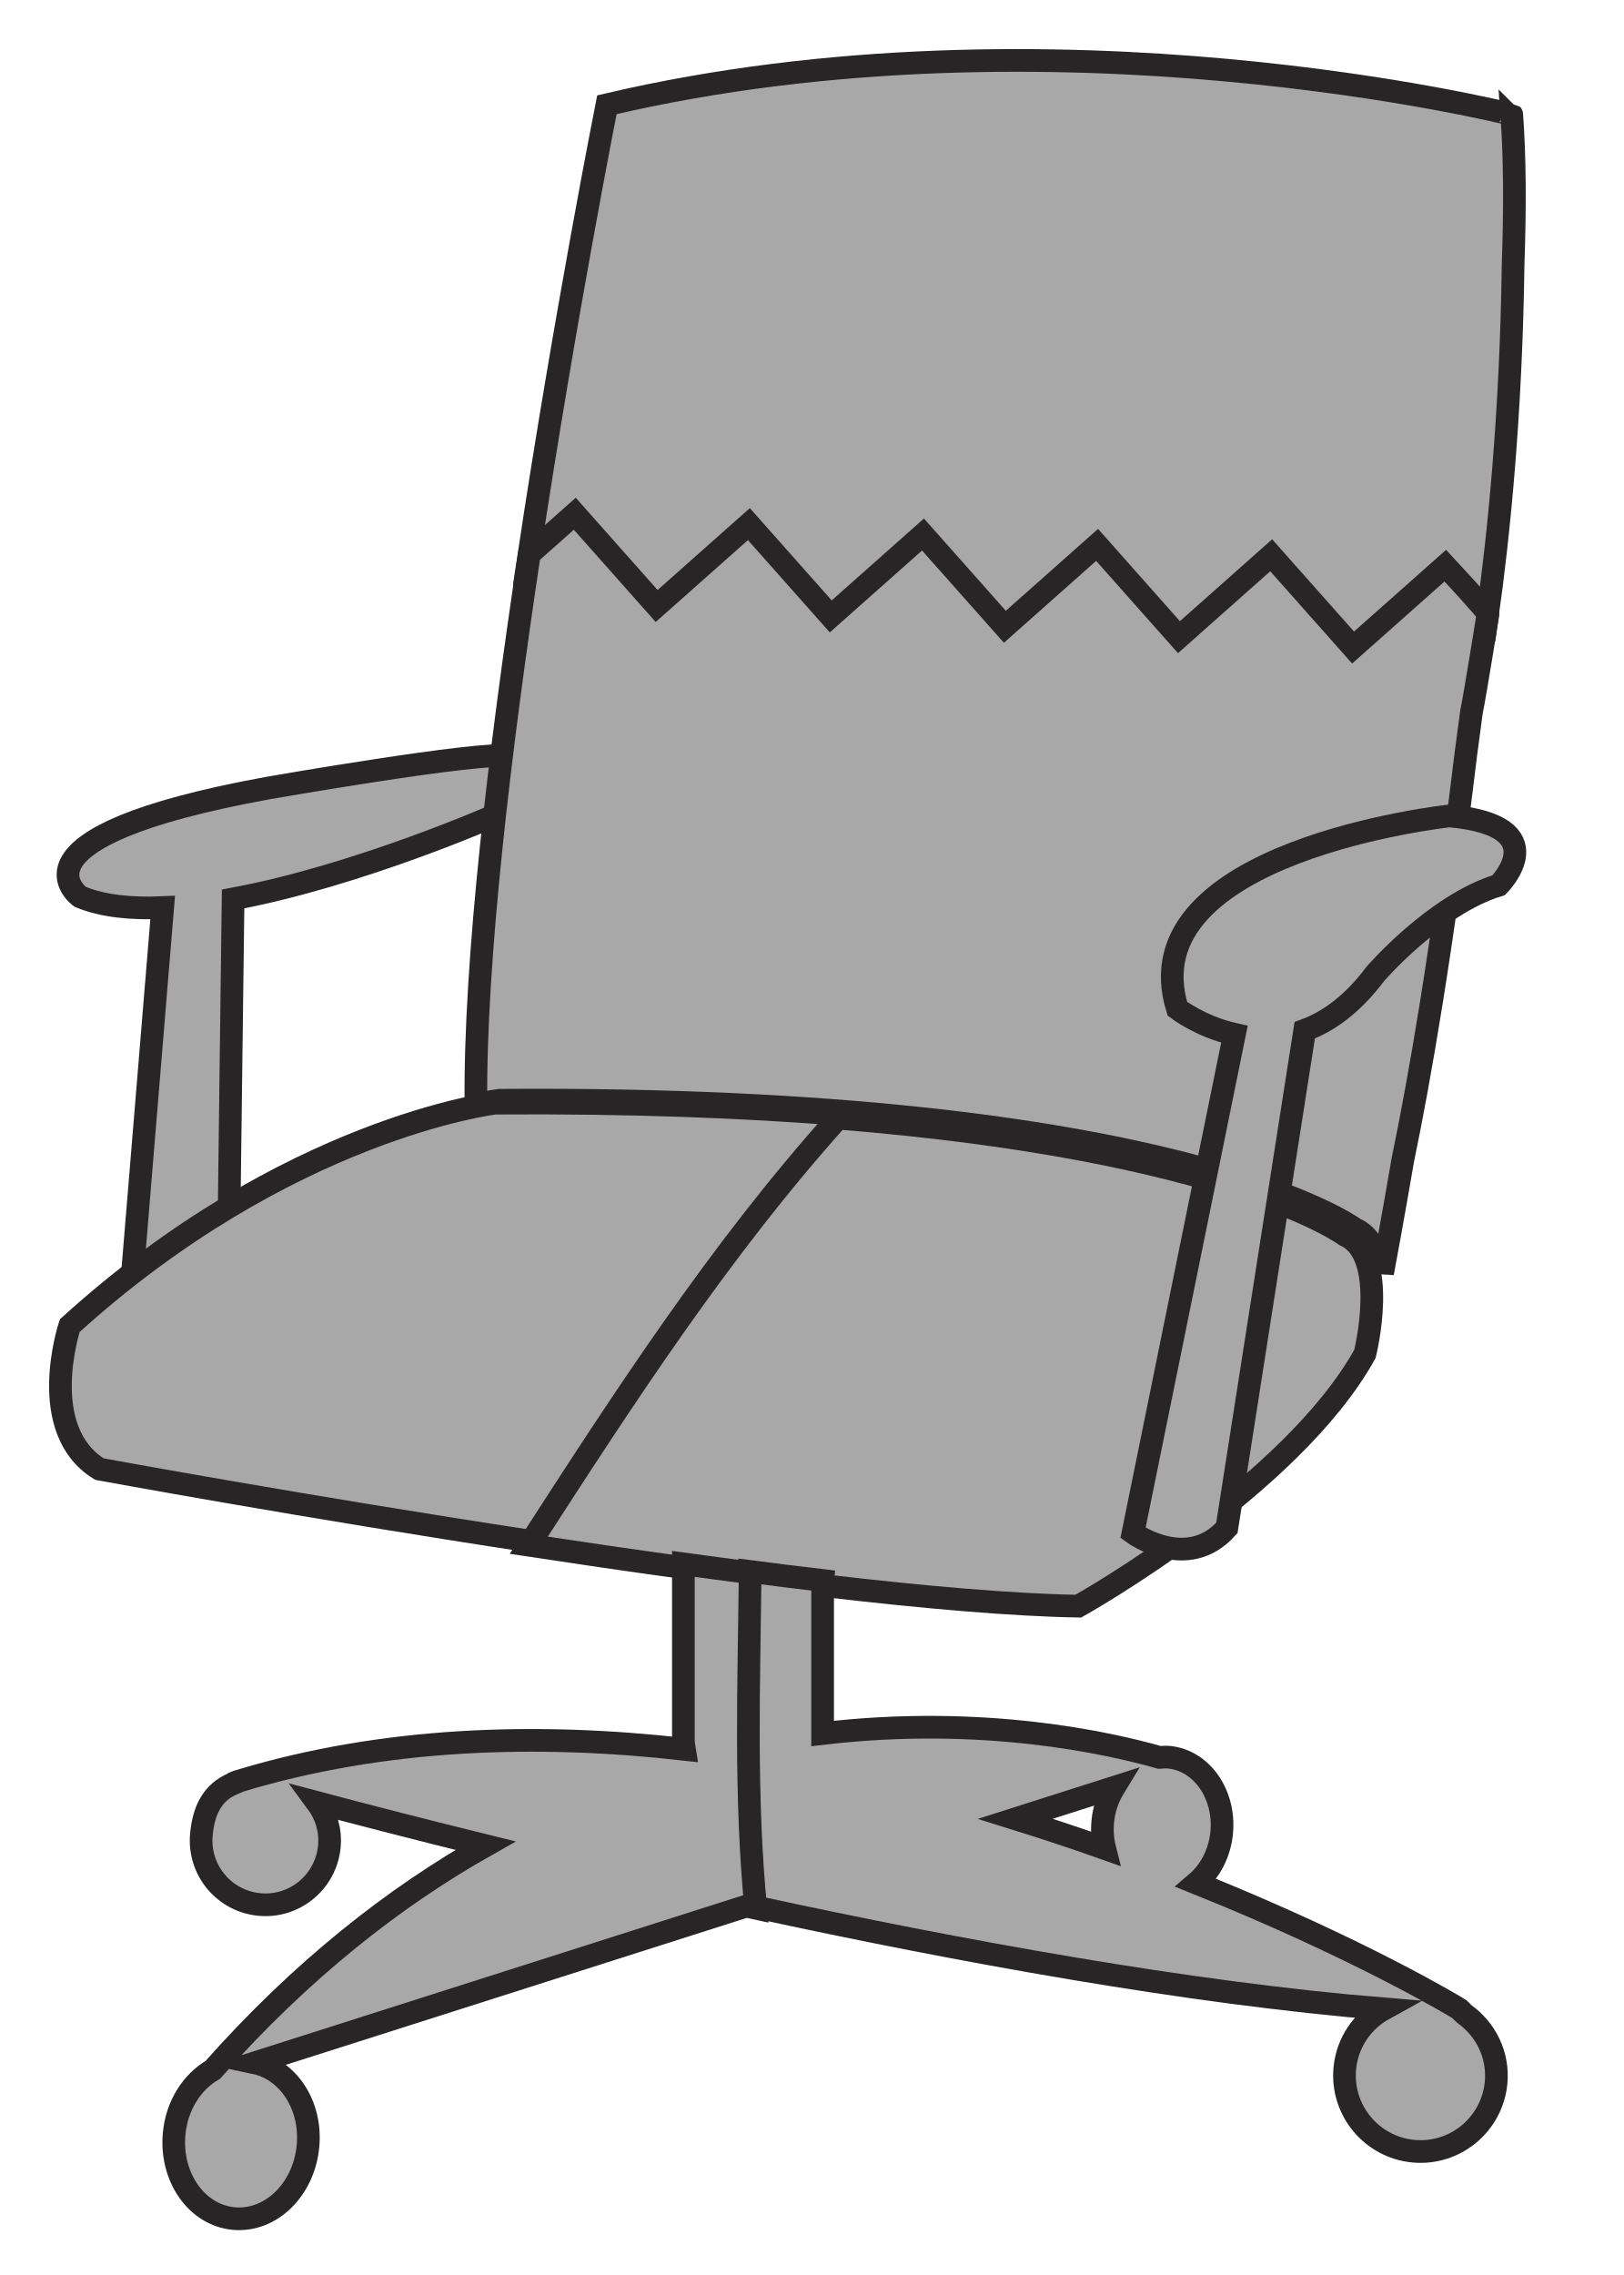
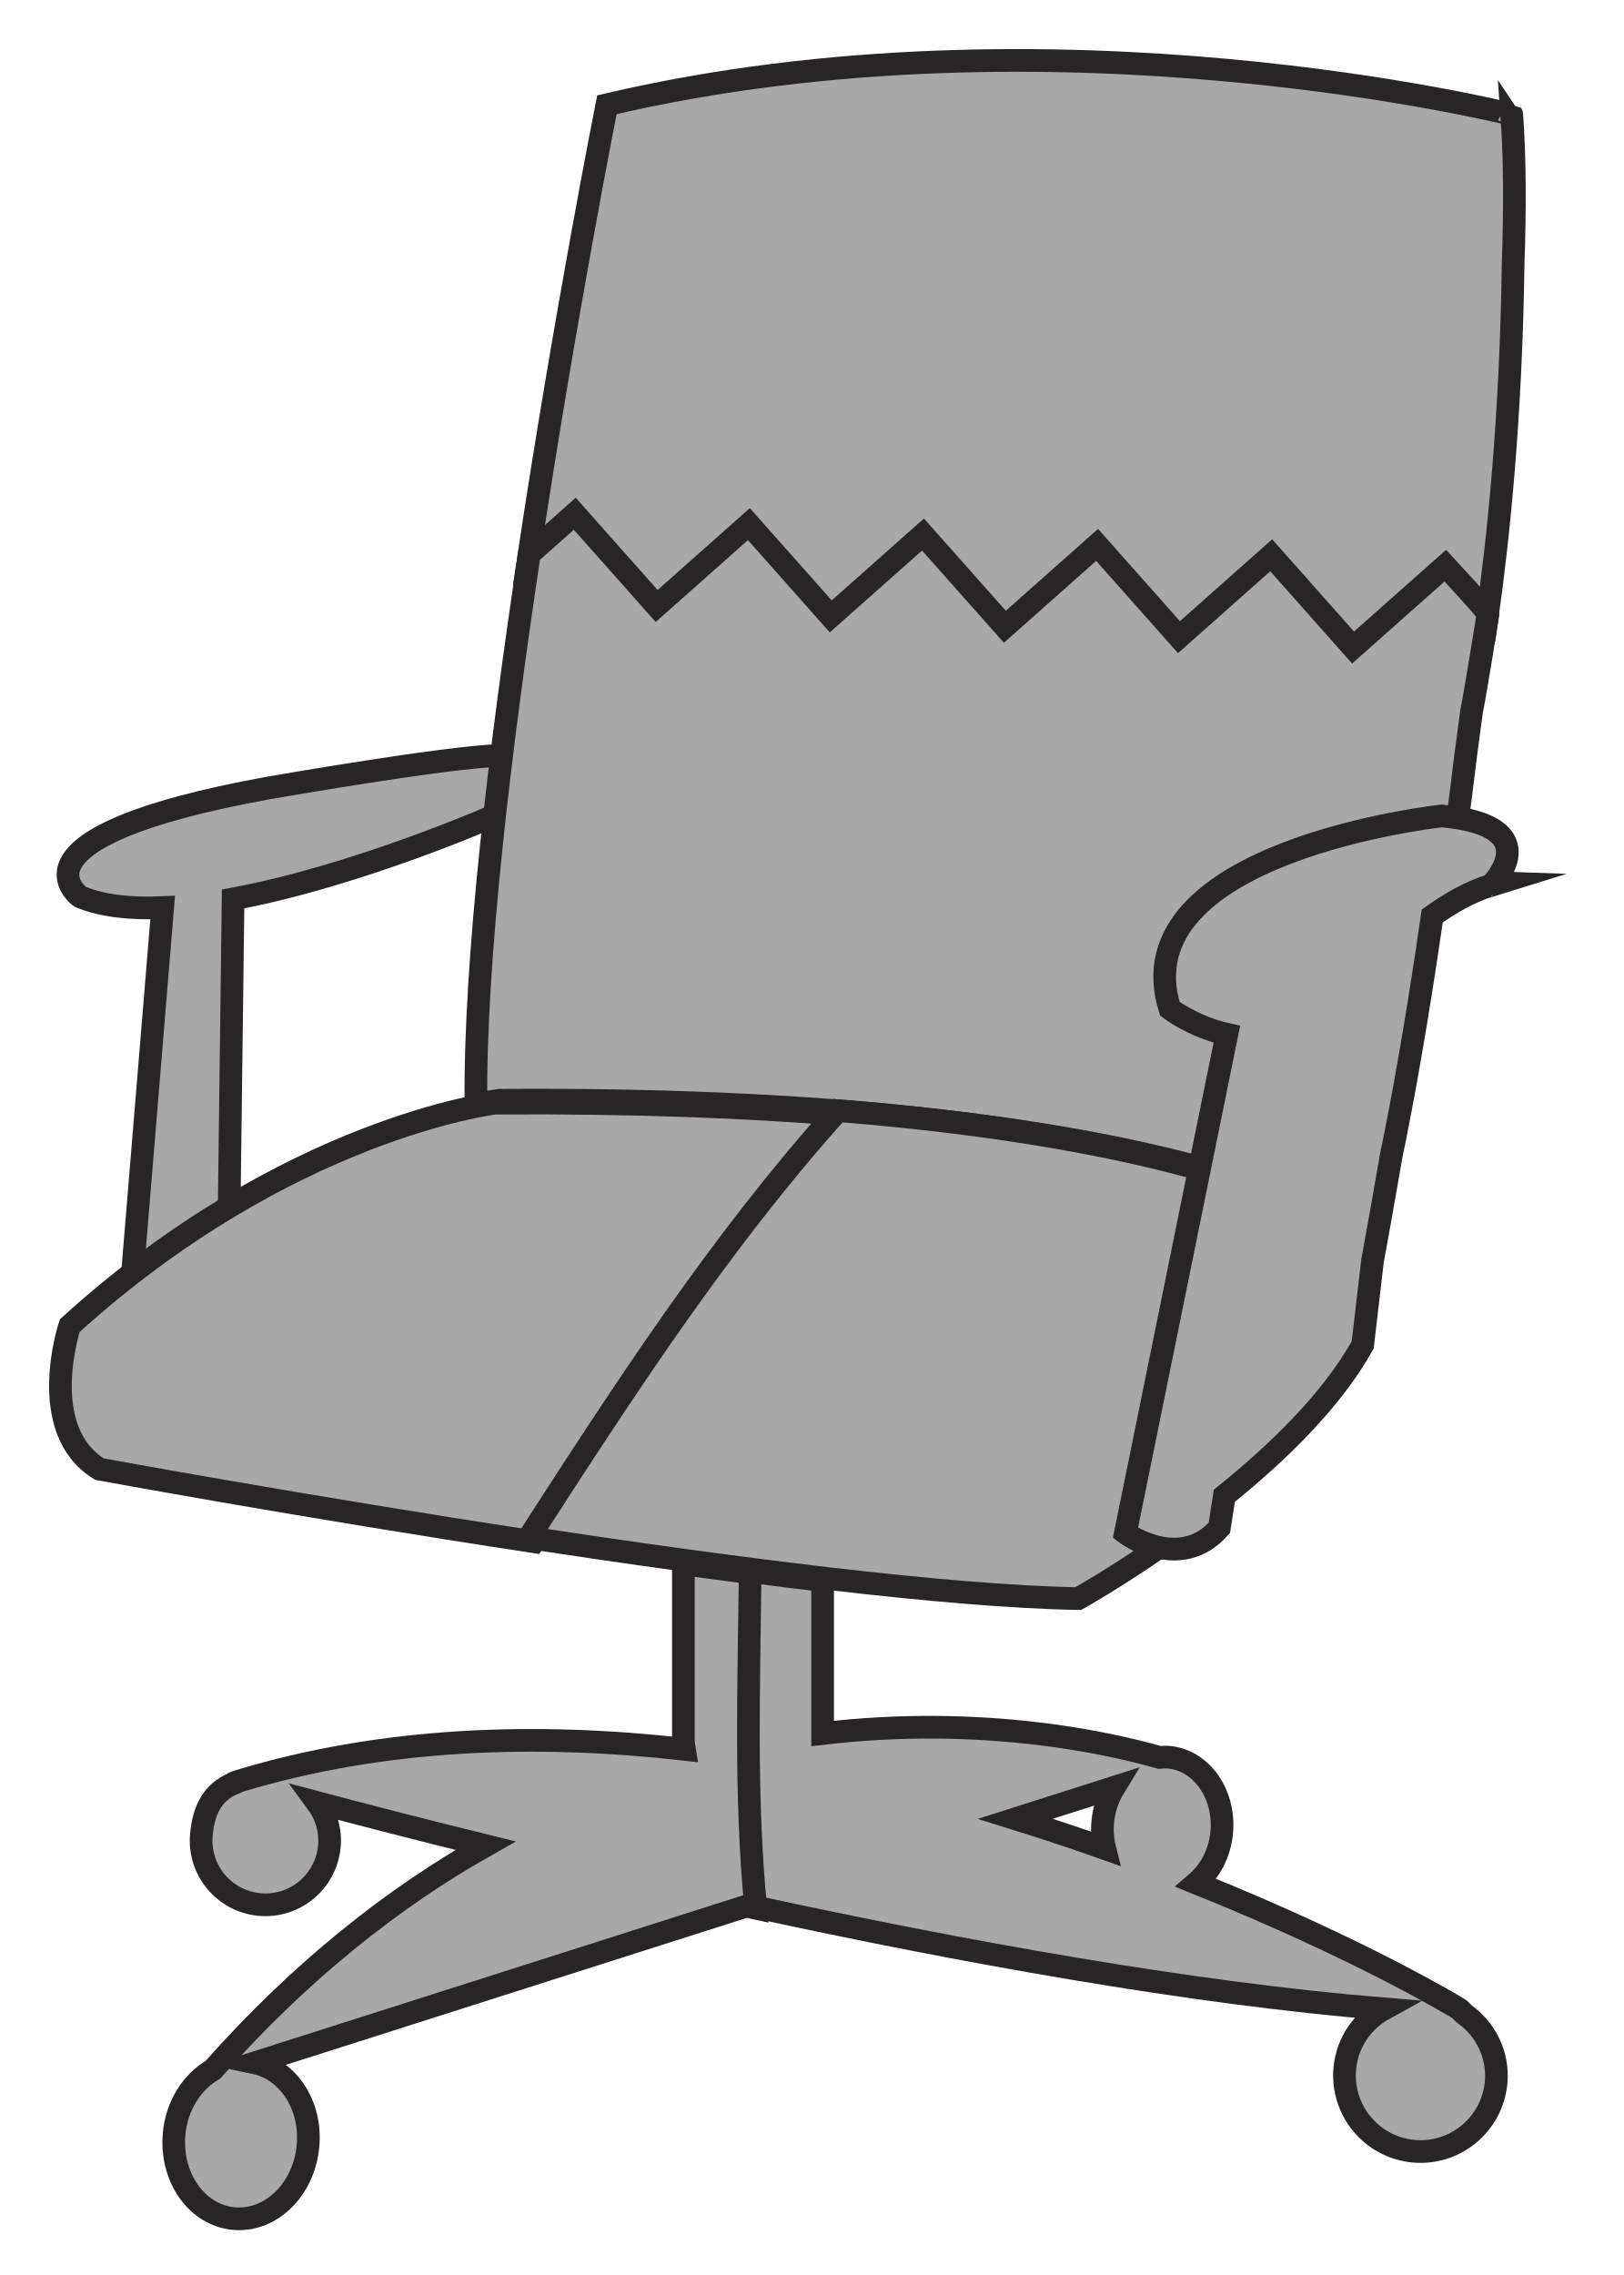
<svg xmlns="http://www.w3.org/2000/svg" version="1.1" baseProfile="basic" id="Слой_1" x="0px" y="0px" width="214.938px" height="301.125px" viewBox="0 0 214.938 301.125" xml:space="preserve">
  <polygon fill="#A8A8A8" stroke="#272525" stroke-width="3" stroke-miterlimit="10" points="557.307,189.762 557.307,189.762   557.306,189.761 " />
  <path fill="#A8A8A8" stroke="#272525" stroke-width="3" stroke-miterlimit="10" d="M68.221,101.244  c-0.243-0.041-0.58-0.059-0.997-0.059l0.251-1.125c-3.941-0.652-31.969,4.244-31.969,4.244  c-36.005,6.548-24.884,14.405-24.884,14.405c2.945,1.225,6.722,1.609,10.915,1.424l-4.367,52.891l13.096-7.195l0.593-46.84  c16.62-3.089,34.884-11.157,34.884-11.157l0.882-3.958c0.449-0.021,0.899-0.037,1.352-0.048L68.221,101.244z" />
-   <path fill="#A8A8A8" stroke="#272525" stroke-width="3" stroke-miterlimit="10" d="M65.521,146.018c0,0-27.486,3.284-56.291,29.452  c0,0-4.578,13.743,3.931,18.982c0,0,26.823,4.947,57.495,9.61c12.631-19.554,25.316-39.139,40.935-56.532  C98.633,146.488,83.394,145.888,65.521,146.018z" />
-   <path fill="#A8A8A8" stroke="#272525" stroke-width="3" stroke-miterlimit="10" d="M178.089,163.511  c0,0-15.117-11.328-67.154-15.511C95.316,165.393,82.631,184.979,70,204.532c26.222,3.986,55.256,7.764,72.756,8.064  c0,0,28.133-15.713,37.95-33.387C180.706,179.209,183.985,166.128,178.089,163.511z" />
-   <path fill="#A8A8A8" stroke="#272525" stroke-width="3" stroke-miterlimit="10" d="M193.885,266.593  c-0.51-0.443-0.548-0.622-0.821-0.749c0,0-12.689-7.769-34.686-16.601c1.801-1.532,3.09-3.886,3.363-6.663  c0.478-5.09-2.642-9.573-6.996-9.991c-0.418-0.035-0.846-0.005-1.239,0.025c-6.727-1.916-23.431-5.657-44.598-3.165v-20.042  l0.02-0.206c-3.174-0.374-6.414-0.777-9.687-1.201c-0.175,14.8-0.707,29.6,0.731,44.4c26.887,5.824,57.409,11.4,83.245,13.507  c-2.811,1.547-4.846,4.413-5.175,7.857c-0.523,5.528,3.533,10.434,9.056,10.972c5.528,0.532,10.434-3.523,10.971-9.051  C198.418,271.987,196.697,268.604,193.885,266.593z M146.257,244.67c-3.796-1.348-7.747-2.662-11.818-3.931l13.081-4.17  c-0.796,1.304-1.363,2.811-1.518,4.498C145.879,242.327,145.974,243.551,146.257,244.67z" />
-   <path fill="#A8A8A8" stroke="#272525" stroke-width="3" stroke-miterlimit="10" d="M99.32,208.18  c-2.927-0.378-5.881-0.772-8.847-1.18v23.192c0,0.453,0.06,0.906,0.134,1.348c-19.55-2.204-39.846-1.602-59.047,4.229  c0,0-0.835,0.275-0.696,0.31c-2.757,1.184-3.897,3.521-4.2,6.725c-0.448,4.677,2.976,8.827,7.658,9.28  c4.677,0.453,8.822-2.98,9.28-7.658c0.209-2.179-0.438-4.215-1.637-5.837c5.623,1.498,13.25,3.473,22.306,5.707  c-12.046,6.812-24.307,16.375-36.104,29.68c-2.717,1.577-4.752,4.672-5.11,8.419c-0.547,5.752,2.961,10.787,7.857,11.255  c4.906,0.473,9.305-3.801,9.857-9.544c0.527-5.404-2.587-10.131-7.031-11.066l65.053-20.734c0.416,0.091,0.841,0.18,1.258,0.271  C98.613,237.78,99.145,222.98,99.32,208.18z" />
-   <path fill="#A8A8A8" stroke="#272525" stroke-width="3" stroke-miterlimit="10" d="M80.347,13.866c0,0-5.52,27.768-10.347,59.766  l6.016-5.339l10.838,12.212l12.212-10.838l10.838,12.212l12.212-10.838l10.838,12.212l12.212-10.838l10.838,12.212l12.212-10.838  l10.838,12.212l12.212-10.838l5.653,6.37c1.471-10.466,3.13-26.454,3.406-46.585c0.261-7.403,0.232-14.125-0.183-19.795  C200.144,15.155,139.579-0.046,80.347,13.866z" />
-   <g>
-     <path fill="#A8A8A8" stroke="#272525" stroke-width="3" stroke-miterlimit="10" d="M197.001,81.242   c0.034-0.243-5.653-6.37-5.653-6.37L179.135,85.71l-10.838-12.212l-12.212,10.838l-10.838-12.212l-12.212,10.838l-10.838-12.212   l-12.212,10.838L99.146,69.374L86.934,80.212L76.096,68l-6.015,5.338c-3.86,25.591-7.277,53.887-7.072,72.855   c2.01-0.425,3.137-0.563,3.137-0.563c89.653-0.652,113.224,17.022,113.224,17.022c1.756,0.779,2.694,2.489,3.151,4.502l0.77,0.046   c0,0,0.972-5.207,2.455-13.799c2.131-10.236,5.143-27.305,8.33-53.673c0.248-1.823,0.494-3.656,0.737-5.498   C195.287,91.951,196.966,81.485,197.001,81.242z" />
-   </g>
-   <path fill="#A8A8A8" stroke="#272525" stroke-width="3" stroke-miterlimit="10" d="M191.881,108c0,0-42.538,4.578-36.005,25.526  c0,0,3.079,2.372,7.55,3.376L150,202.898c0,0,7.19,5.24,12.429-0.662l10.304-65.863c3.088-1.136,6.291-3.392,9.321-7.435  c0,0,7.872-9.165,16.365-11.773C198.419,117.165,206.276,109.309,191.881,108z" />
+   <path fill="#A8A8A8" stroke="#272525" stroke-width="3" stroke-miterlimit="10" d="M65.521,146.018c0,0-27.486,3.284-56.291,29.452  c0,0-4.578,13.743,3.931,18.983c0,0,26.823,4.947,57.495,9.61c12.631-19.554,25.316-39.14,40.935-56.532  C98.633,146.488,83.394,145.888,65.521,146.018z" />
+   <path fill="#A8A8A8" stroke="#272525" stroke-width="3" stroke-miterlimit="10" d="M193.886,266.594  c-0.51-0.443-0.548-0.622-0.821-0.749c0,0-12.689-7.769-34.686-16.601c1.801-1.532,3.09-3.886,3.363-6.663  c0.478-5.09-2.642-9.573-6.996-9.991c-0.418-0.035-0.846-0.005-1.239,0.025c-6.727-1.916-23.431-5.658-44.598-3.165v-20.042  l0.02-0.206c-3.174-0.374-6.414-0.777-9.688-1.201c-0.175,14.8-0.707,29.6,0.731,44.4c26.887,5.824,57.409,11.4,83.245,13.507  c-2.811,1.547-4.846,4.413-5.175,7.857c-0.523,5.528,3.533,10.434,9.056,10.972c5.528,0.532,10.434-3.523,10.971-9.051  C198.419,271.987,196.697,268.604,193.886,266.594z M146.258,244.67c-3.796-1.348-7.747-2.662-11.818-3.931l13.082-4.17  c-0.796,1.304-1.363,2.811-1.518,4.498C145.879,242.327,145.974,243.551,146.258,244.67z" />
+   <path fill="#A8A8A8" stroke="#272525" stroke-width="3" stroke-miterlimit="10" d="M99.32,208.18  c-2.927-0.378-5.881-0.772-8.847-1.18v23.192c0,0.453,0.06,0.906,0.134,1.348c-19.55-2.204-39.846-1.602-59.047,4.229  c0,0-0.835,0.275-0.696,0.31c-2.757,1.184-3.897,3.521-4.2,6.726c-0.448,4.677,2.976,8.827,7.658,9.28  c4.677,0.453,8.822-2.98,9.28-7.658c0.209-2.179-0.438-4.215-1.637-5.837c5.623,1.498,13.251,3.473,22.306,5.707  c-12.046,6.812-24.307,16.375-36.104,29.68c-2.717,1.577-4.752,4.672-5.11,8.419c-0.547,5.752,2.961,10.787,7.857,11.255  c4.906,0.473,9.305-3.802,9.857-9.544c0.527-5.404-2.587-10.131-7.031-11.066l65.053-20.734c0.416,0.091,0.841,0.18,1.258,0.271  C98.613,237.78,99.145,222.98,99.32,208.18z" />
+   <path fill="#A8A8A8" stroke="#272525" stroke-width="3" stroke-miterlimit="10" d="M80.347,13.866c0,0-5.52,27.768-10.347,59.766  l6.016-5.339l10.838,12.212l12.212-10.838l10.838,12.212l12.212-10.838l10.838,12.212l12.212-10.838l10.838,12.212l12.212-10.838  l10.838,12.212l12.212-10.838l5.653,6.37c1.471-10.466,3.13-26.454,3.406-46.586c0.261-7.403,0.232-14.125-0.183-19.795  C200.144,15.155,139.579-0.046,80.347,13.866z" />
+   <path fill="#A8A8A8" stroke="#272525" stroke-width="3" stroke-miterlimit="10" d="M164.007,137.234  c-4.471-1.005-7.55-3.376-7.55-3.376c-6.533-20.948,36.005-25.526,36.005-25.526c0.185,0.017,0.352,0.039,0.53,0.058  c0.358-2.773,0.72-5.65,1.084-8.662c0.248-1.823,0.494-3.656,0.737-5.498c0.475-2.279,2.155-12.745,2.189-12.988  s-5.653-6.37-5.653-6.37L179.135,85.71l-10.838-12.212l-12.212,10.838l-10.838-12.212l-12.212,10.838l-10.838-12.212l-12.212,10.838  L99.146,69.374L86.934,80.212L76.096,68l-6.015,5.338c-3.86,25.591-7.277,53.887-7.072,72.855c2.01-0.425,3.137-0.563,3.137-0.563  c48.545-0.353,77.707,4.667,94.251,9.345L164.007,137.234z" />
+   <path fill="#A8A8A8" stroke="#272525" stroke-width="3" stroke-miterlimit="10" d="M149.299,203.088l9.816-48.25  c-10.455-2.956-25.935-6.05-48.181-7.838C95.316,164.393,82.631,183.979,70,203.532c26.222,3.986,55.256,7.764,72.756,8.064  c0,0,4.522-2.528,10.567-6.689C150.991,204.31,149.299,203.088,149.299,203.088z" />
+   <path fill="#A8A8A8" stroke="#272525" stroke-width="3" stroke-miterlimit="10" d="M190.881,108c0,0-42.538,4.578-36.005,25.526  c0,0,3.079,2.372,7.55,3.376L149,202.898c0,0,7.19,5.24,12.43-0.662l0.666-4.256c7.046-5.669,14.248-12.645,18.312-19.961  l1.304-11.151c0,0,0.972-5.207,2.455-13.799c1.473-7.074,3.366-17.417,5.447-31.83c2.374-1.689,5.052-3.228,7.807-4.074  C197.419,117.165,205.276,109.309,190.881,108z" />
</svg>
